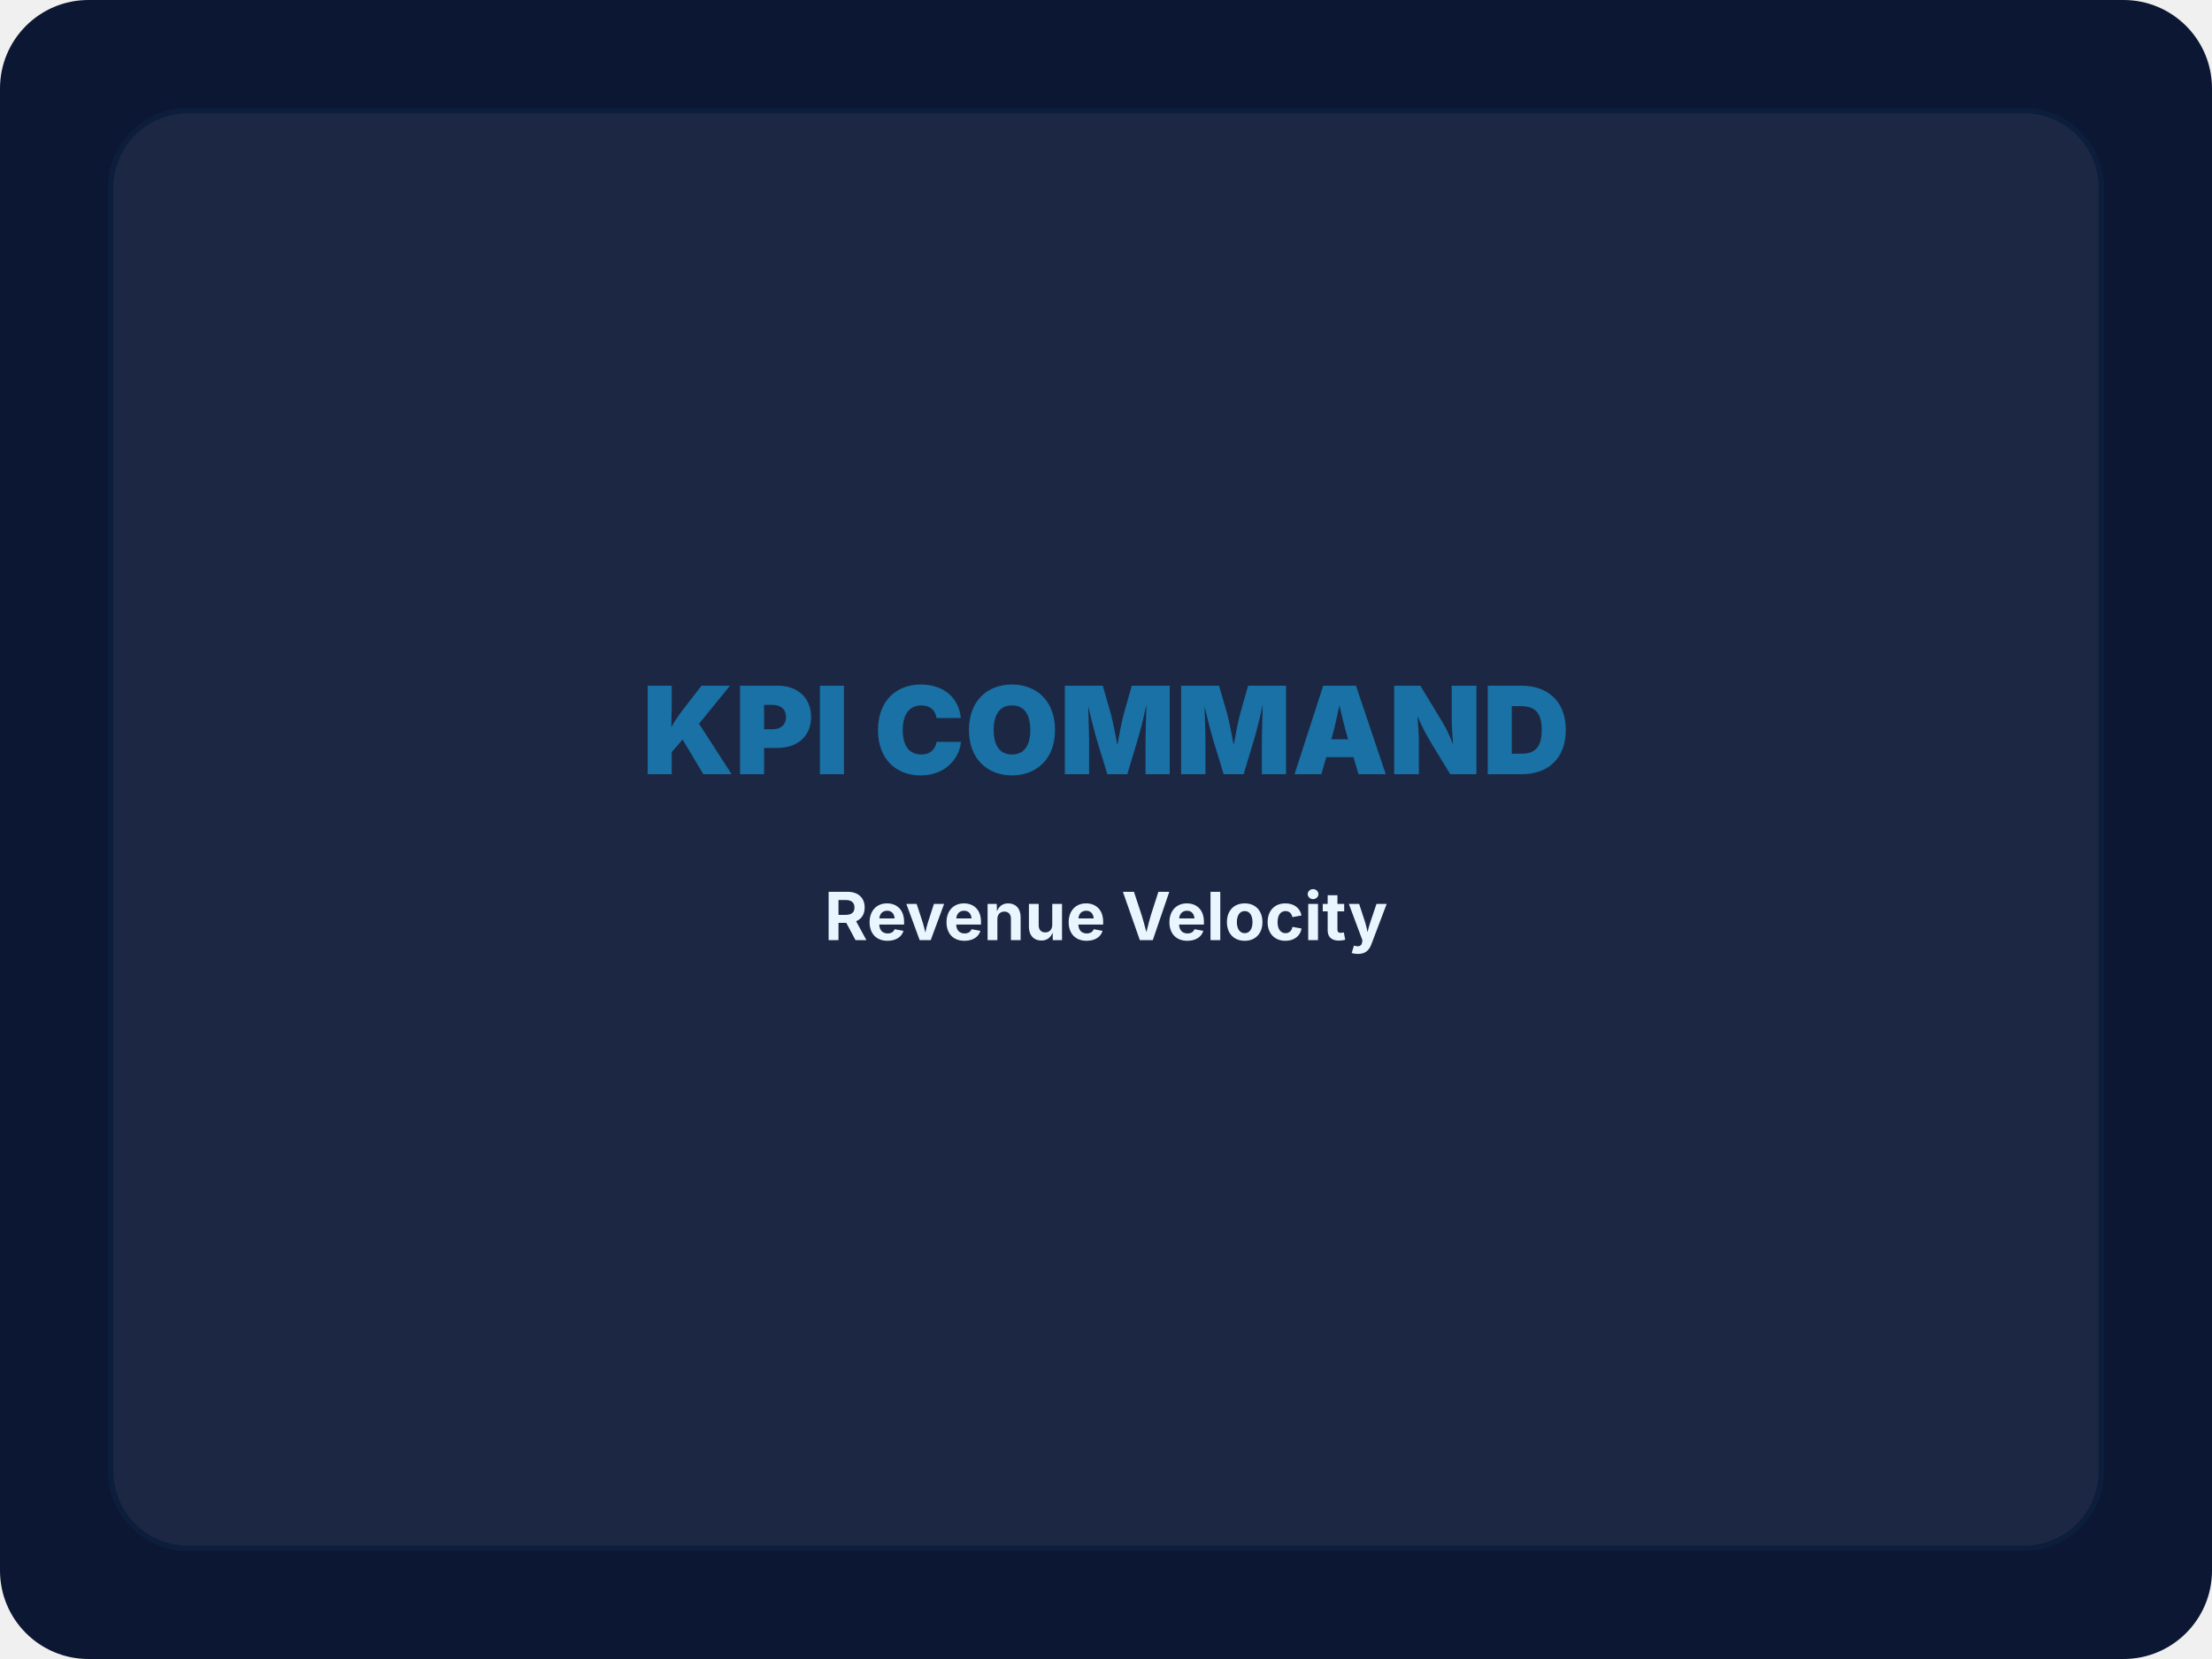
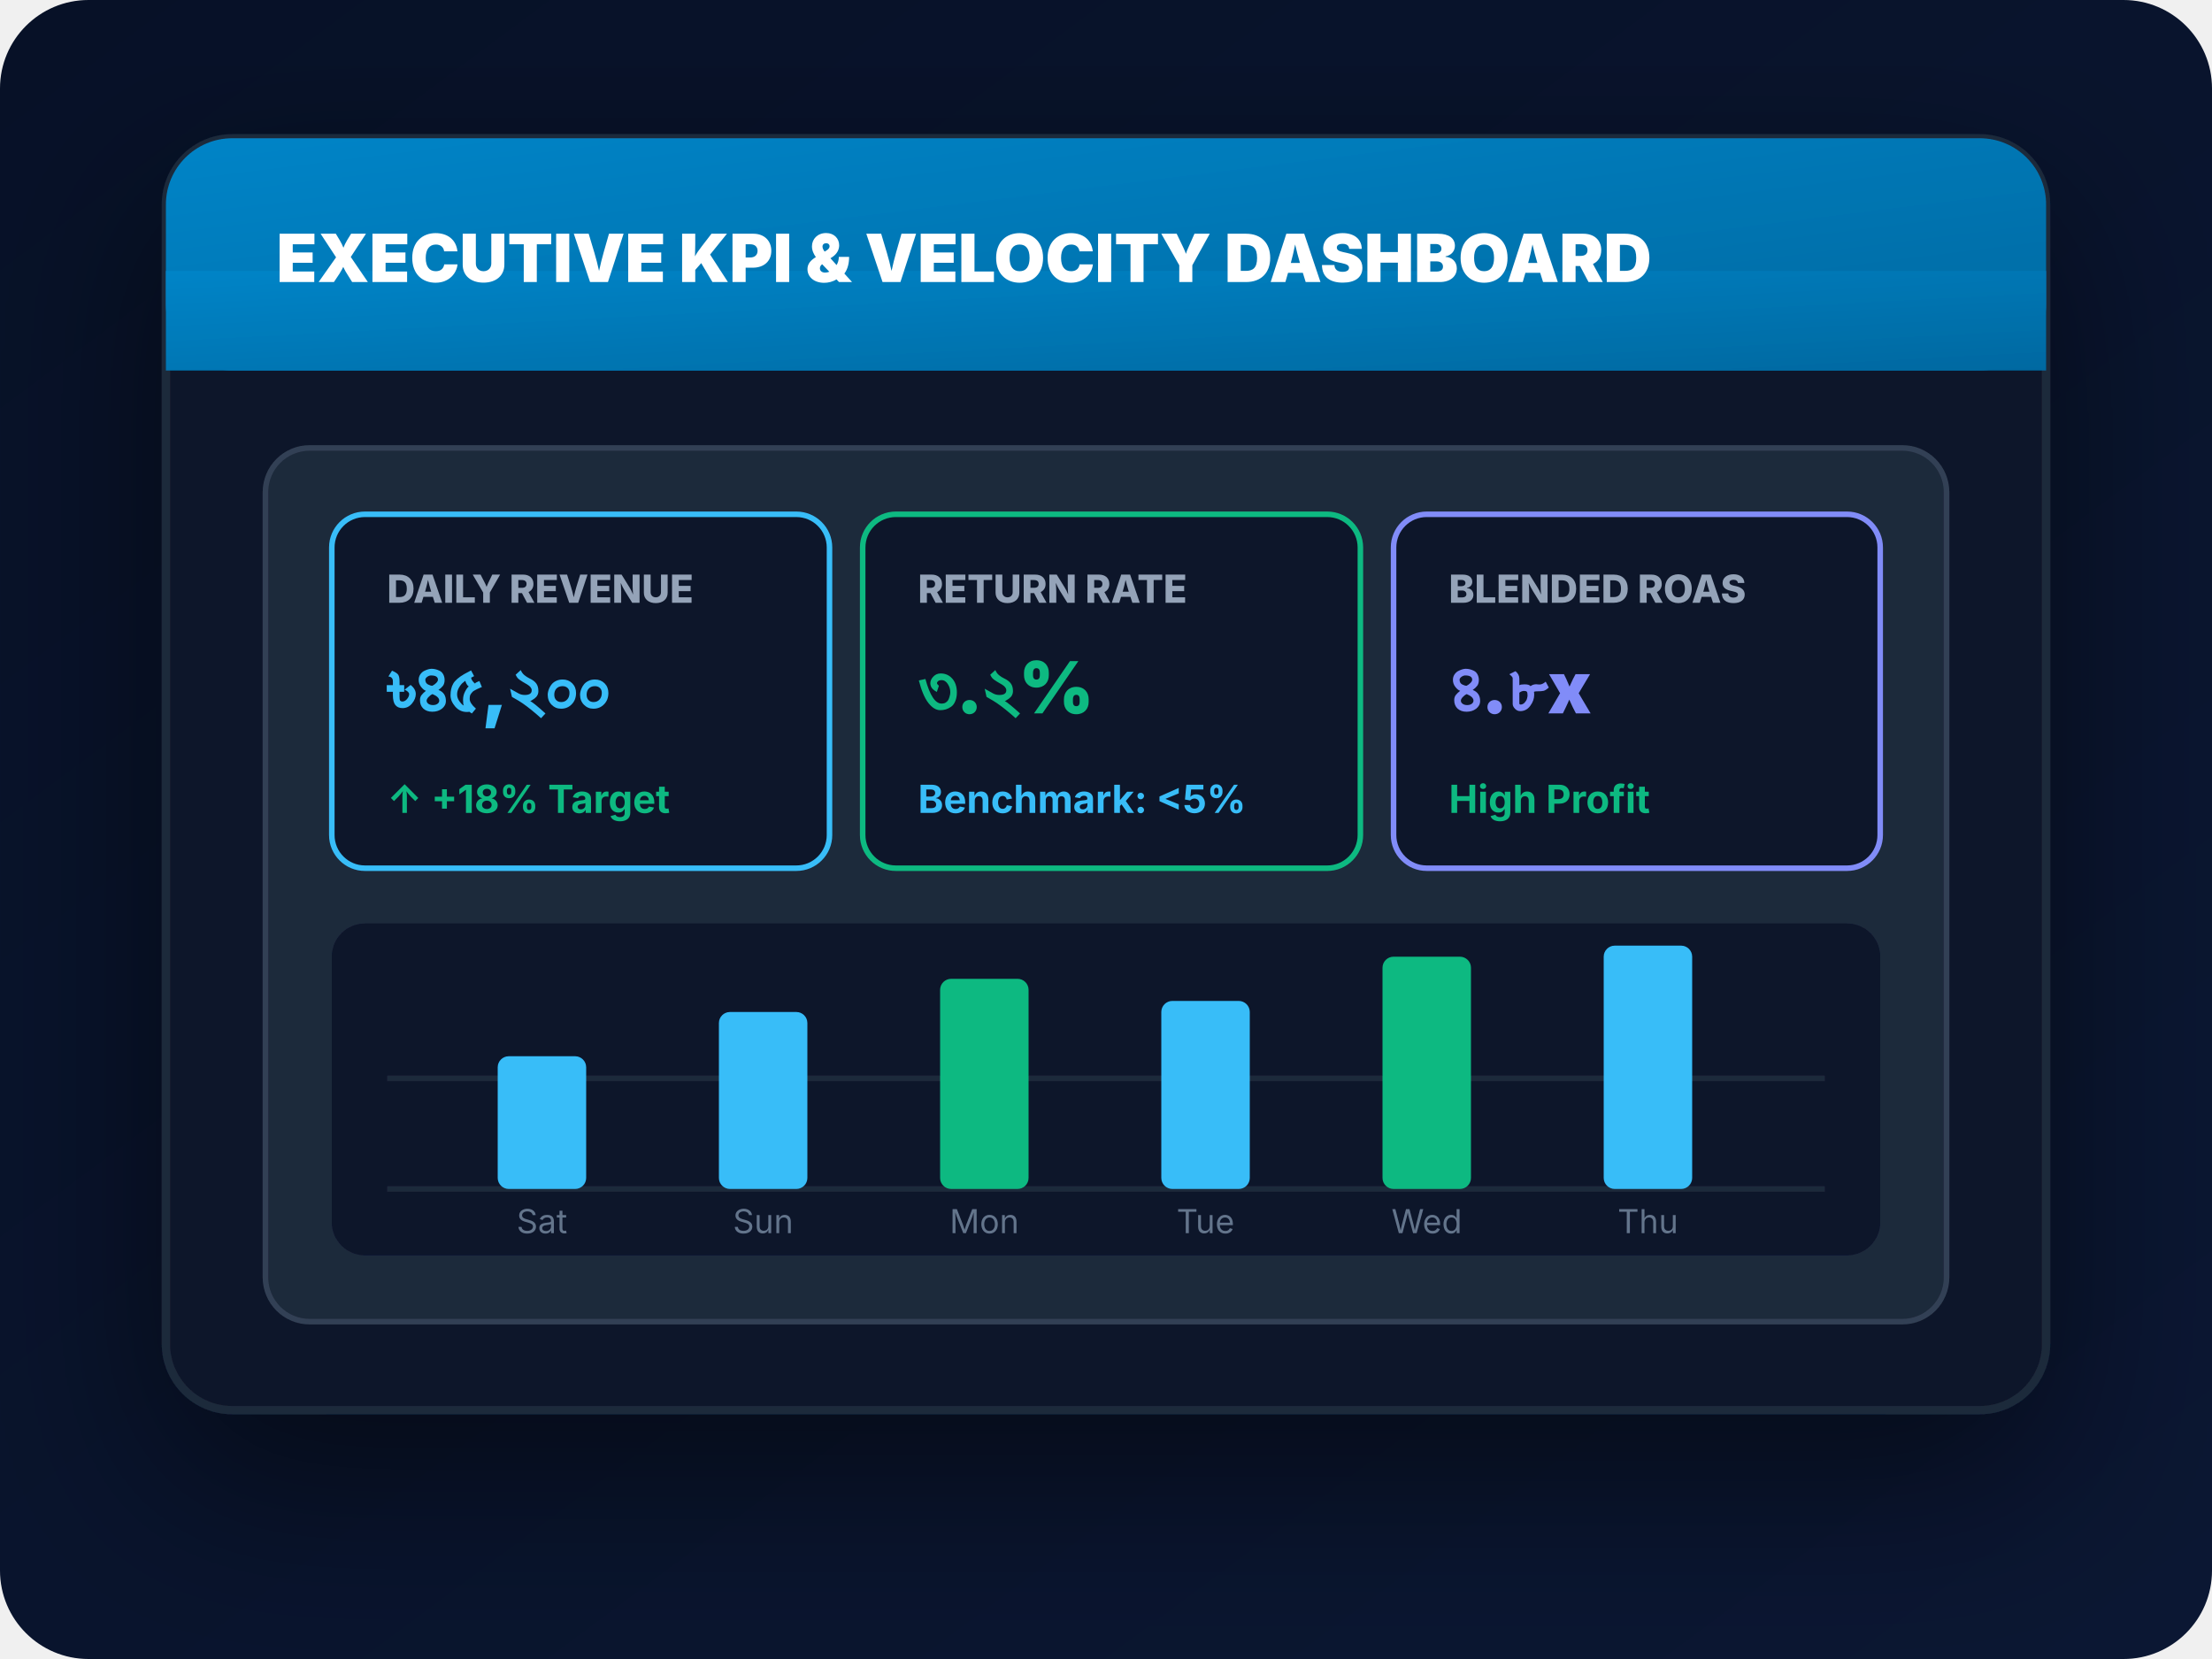
- <svg xmlns="http://www.w3.org/2000/svg" viewBox="0 0 400 300">
-   <rect width="400" height="300" rx="16" fill="#0B1733" />
-   <rect x="20" y="20" width="360" height="260" rx="14" fill="#EAF6FF" opacity="0.08" stroke="#1971A5" />
-   <text x="200" y="140" text-anchor="middle" font-family="Inter, sans-serif" font-weight="900" font-size="22" fill="#1971A5">KPI COMMAND</text>
-   <text x="200" y="170" text-anchor="middle" font-family="Inter, sans-serif" font-weight="700" font-size="12" fill="#EAF6FF">Revenue Velocity</text>
+ <svg xmlns="http://www.w3.org/2000/svg" viewBox="0 0 400 300" width="100%" height="100%">
+   <defs>
+     <linearGradient id="bgKpi" x1="0%" y1="0%" x2="100%" y2="100%">
+       <stop offset="0%" stop-color="#071127" />
+       <stop offset="100%" stop-color="#0B1733" />
+     </linearGradient>
+     <linearGradient id="kpiGrad" x1="0%" y1="0%" x2="100%" y2="100%">
+       <stop offset="0%" stop-color="#0284C7" />
+       <stop offset="100%" stop-color="#0369A1" />
+     </linearGradient>
+     <filter id="shadowKpi" x="-20%" y="-20%" width="140%" height="140%">
+       <feDropShadow dx="0" dy="12" stdDeviation="16" flood-color="#000000" flood-opacity="0.5" />
+     </filter>
+   </defs>
+   <rect width="400" height="300" rx="16" fill="url(#bgKpi)" />
+   <g filter="url(#shadowKpi)" transform="translate(30, 25)">
+     <rect x="0" y="0" width="340" height="230" rx="12" fill="#0F172A" stroke="#1E293B" stroke-width="1.5" />
+     <rect x="0" y="0" width="340" height="42" rx="12" fill="url(#kpiGrad)" />
+     <rect x="0" y="24" width="340" height="18" fill="url(#kpiGrad)" />
+     <text x="20" y="26" font-family="Inter, sans-serif" font-weight="900" font-size="12" fill="#FFFFFF">EXECUTIVE KPI &amp; VELOCITY DASHBOARD</text>
+     <rect x="18" y="56" width="304" height="158" rx="8" fill="#1E293B" stroke="#334155" stroke-width="1" />
+     <rect x="30" y="68" width="90" height="64" rx="6" fill="#0F172A" stroke="#38BDF8" stroke-width="1" />
+     <text x="40" y="84" font-family="Inter, sans-serif" font-size="7" font-weight="800" fill="#94A3B8">DAILY REVENUE</text>
+     <text x="40" y="104" font-family="Inter, sans-serif" font-size="13" font-weight="900" fill="#38BDF8">৳৪৫,২০০</text>
+     <text x="40" y="122" font-family="Inter, sans-serif" font-size="7" font-weight="700" fill="#10B981">↑ +18% Target</text>
+     <rect x="126" y="68" width="90" height="64" rx="6" fill="#0F172A" stroke="#10B981" stroke-width="1" />
+     <text x="136" y="84" font-family="Inter, sans-serif" font-size="7" font-weight="800" fill="#94A3B8">RETURN RATE</text>
+     <text x="136" y="104" font-family="Inter, sans-serif" font-size="13" font-weight="900" fill="#10B981">৩.২%</text>
+     <text x="136" y="122" font-family="Inter, sans-serif" font-size="7" font-weight="700" fill="#38BDF8">Benchmark: &lt;5%</text>
+     <rect x="222" y="68" width="88" height="64" rx="6" fill="#0F172A" stroke="#818CF8" stroke-width="1" />
+     <text x="232" y="84" font-family="Inter, sans-serif" font-size="7" font-weight="800" fill="#94A3B8">BLENDED ROAS</text>
+     <text x="232" y="104" font-family="Inter, sans-serif" font-size="13" font-weight="900" fill="#818CF8">৪.৮x</text>
+     <text x="232" y="122" font-family="Inter, sans-serif" font-size="7" font-weight="700" fill="#10B981">High Profit</text>
+     <g transform="translate(30, 142)">
+       <rect x="0" y="0" width="280" height="60" rx="6" fill="#0B132B" />
+       <line x1="10" y1="48" x2="270" y2="48" stroke="#1E293B" stroke-width="1" />
+       <line x1="10" y1="28" x2="270" y2="28" stroke="#1E293B" stroke-width="1" />
+       <rect x="30" y="24" width="16" height="24" rx="2" fill="#38BDF8" />
+       <rect x="70" y="16" width="16" height="32" rx="2" fill="#38BDF8" />
+       <rect x="110" y="10" width="16" height="38" rx="2" fill="#10B981" />
+       <rect x="150" y="14" width="16" height="34" rx="2" fill="#38BDF8" />
+       <rect x="190" y="6" width="16" height="42" rx="2" fill="#10B981" />
+       <rect x="230" y="4" width="16" height="44" rx="2" fill="#38BDF8" />
+       <text x="38" y="56" text-anchor="middle" font-family="Inter, sans-serif" font-size="6" fill="#64748B">Sat</text>
+       <text x="78" y="56" text-anchor="middle" font-family="Inter, sans-serif" font-size="6" fill="#64748B">Sun</text>
+       <text x="118" y="56" text-anchor="middle" font-family="Inter, sans-serif" font-size="6" fill="#64748B">Mon</text>
+       <text x="158" y="56" text-anchor="middle" font-family="Inter, sans-serif" font-size="6" fill="#64748B">Tue</text>
+       <text x="198" y="56" text-anchor="middle" font-family="Inter, sans-serif" font-size="6" fill="#64748B">Wed</text>
+       <text x="238" y="56" text-anchor="middle" font-family="Inter, sans-serif" font-size="6" fill="#64748B">Thu</text>
+     </g>
+   </g>
</svg>
